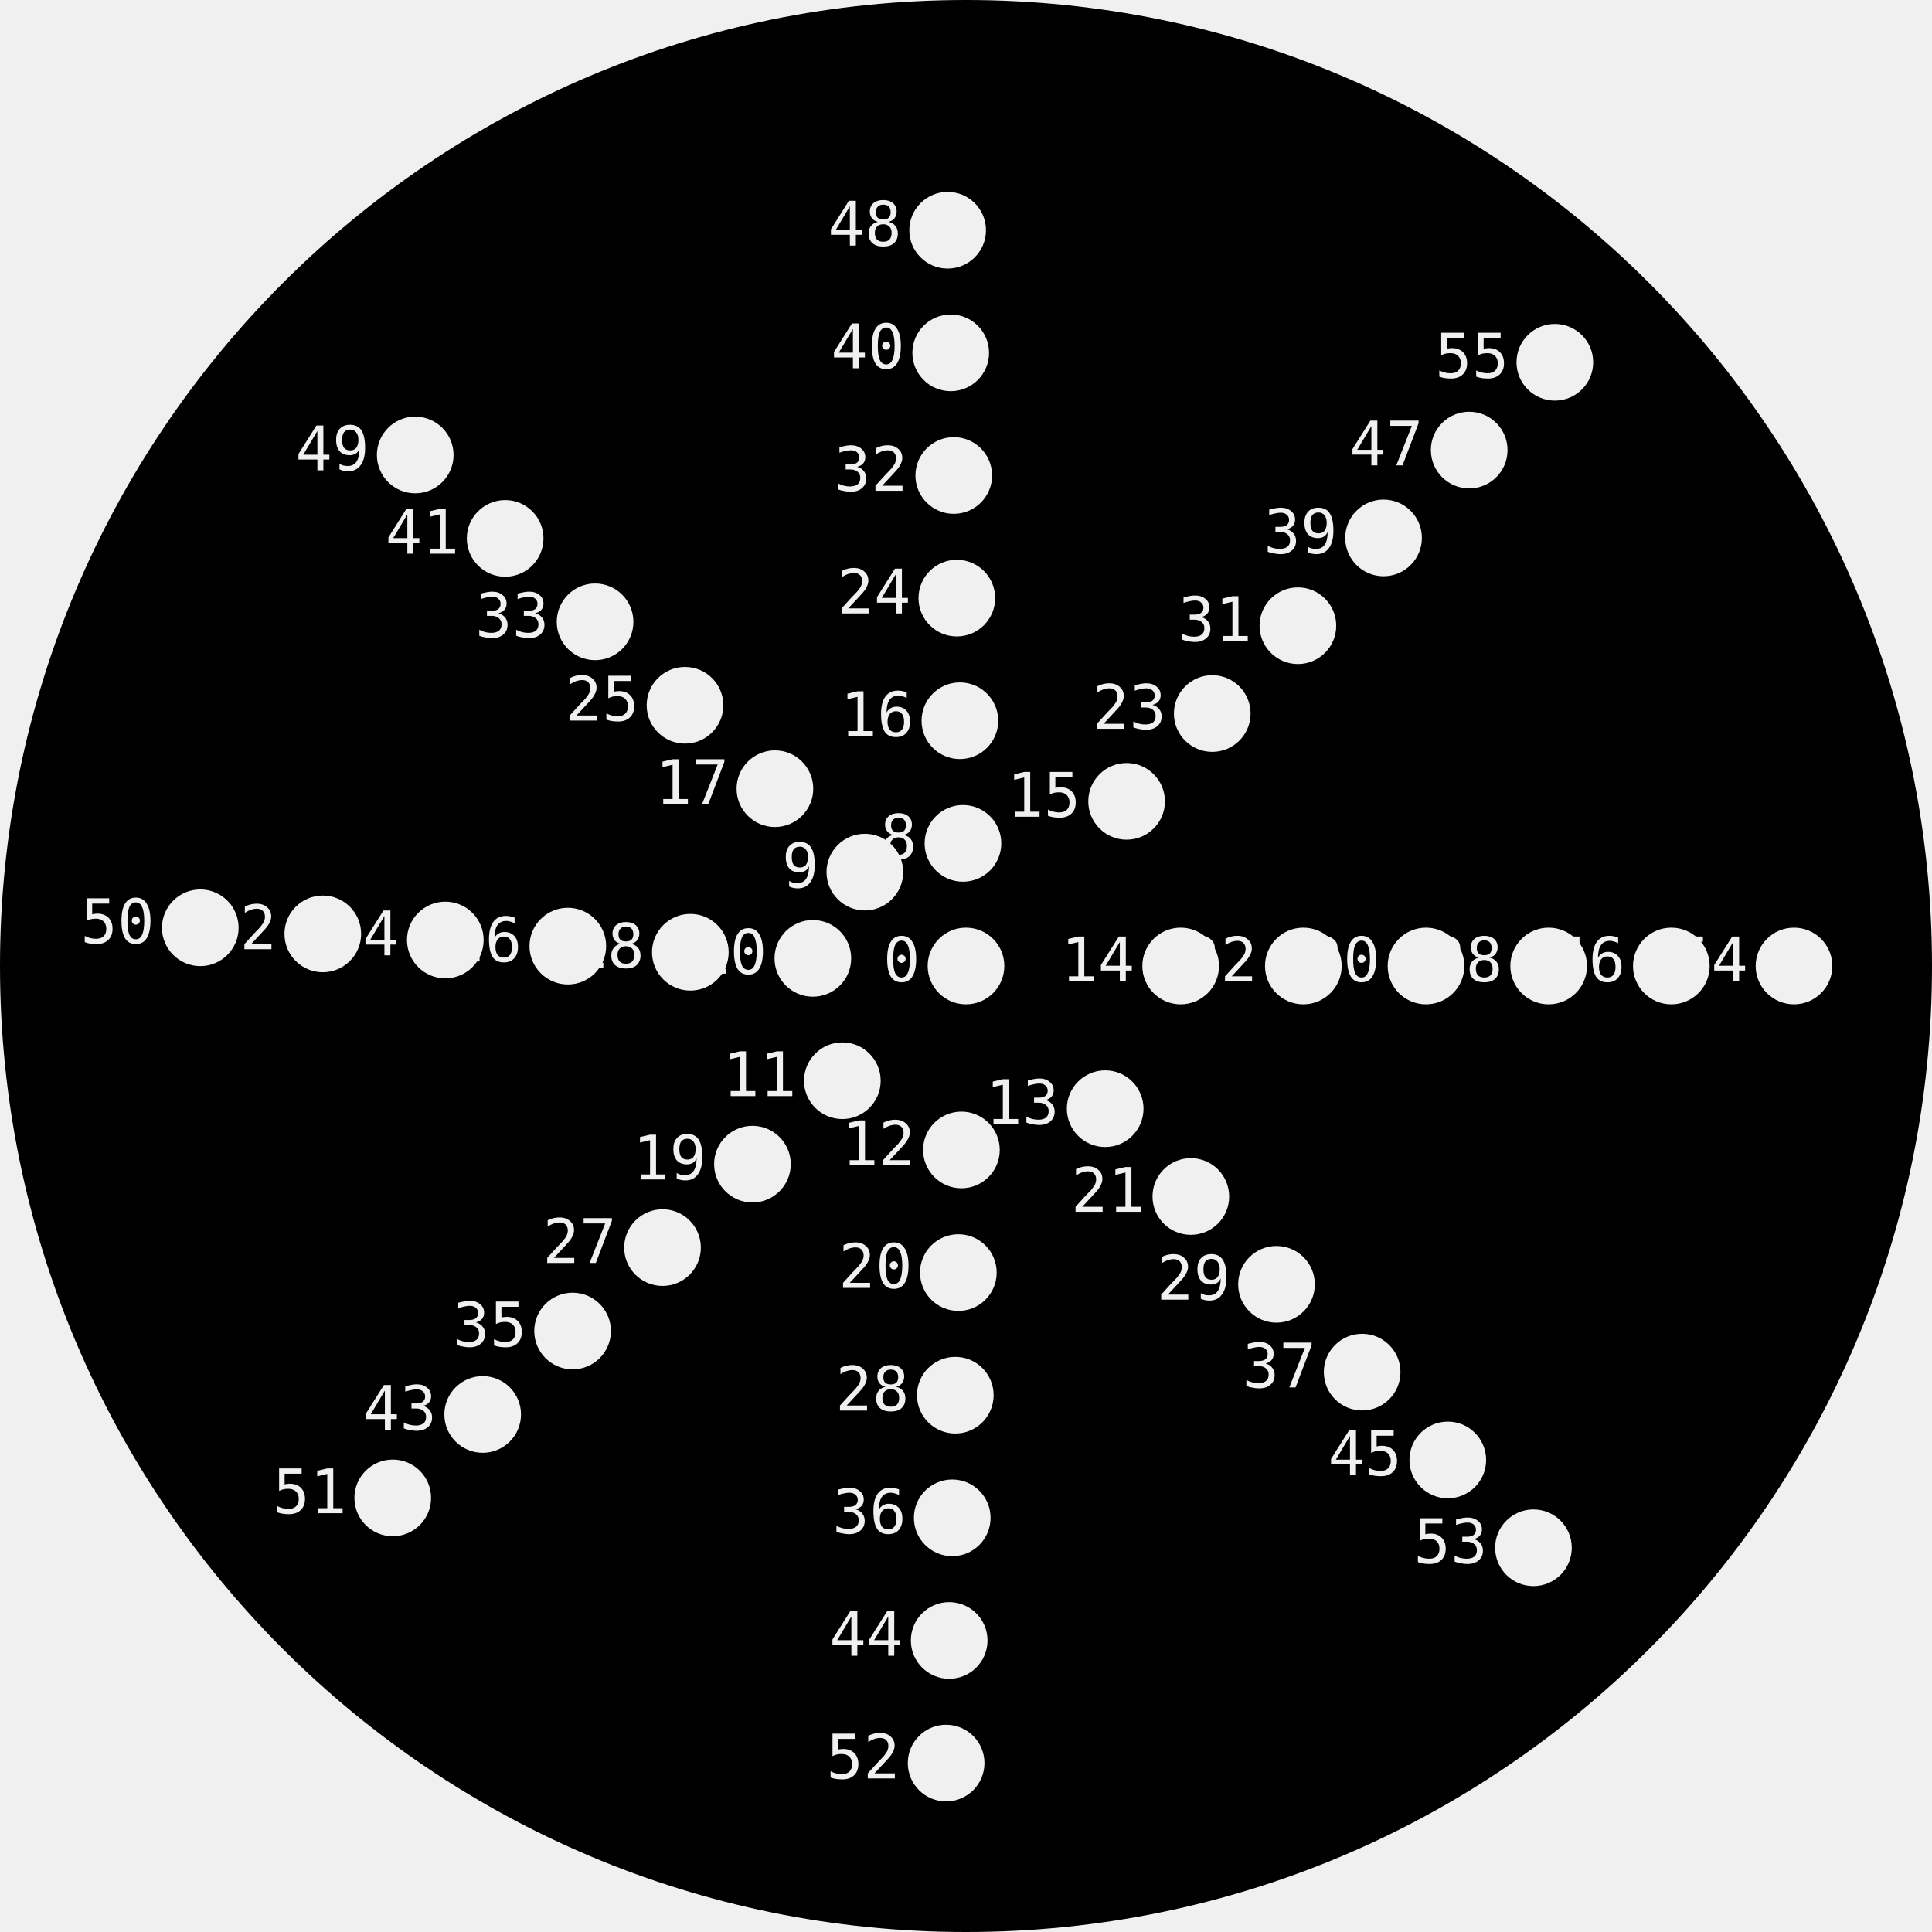
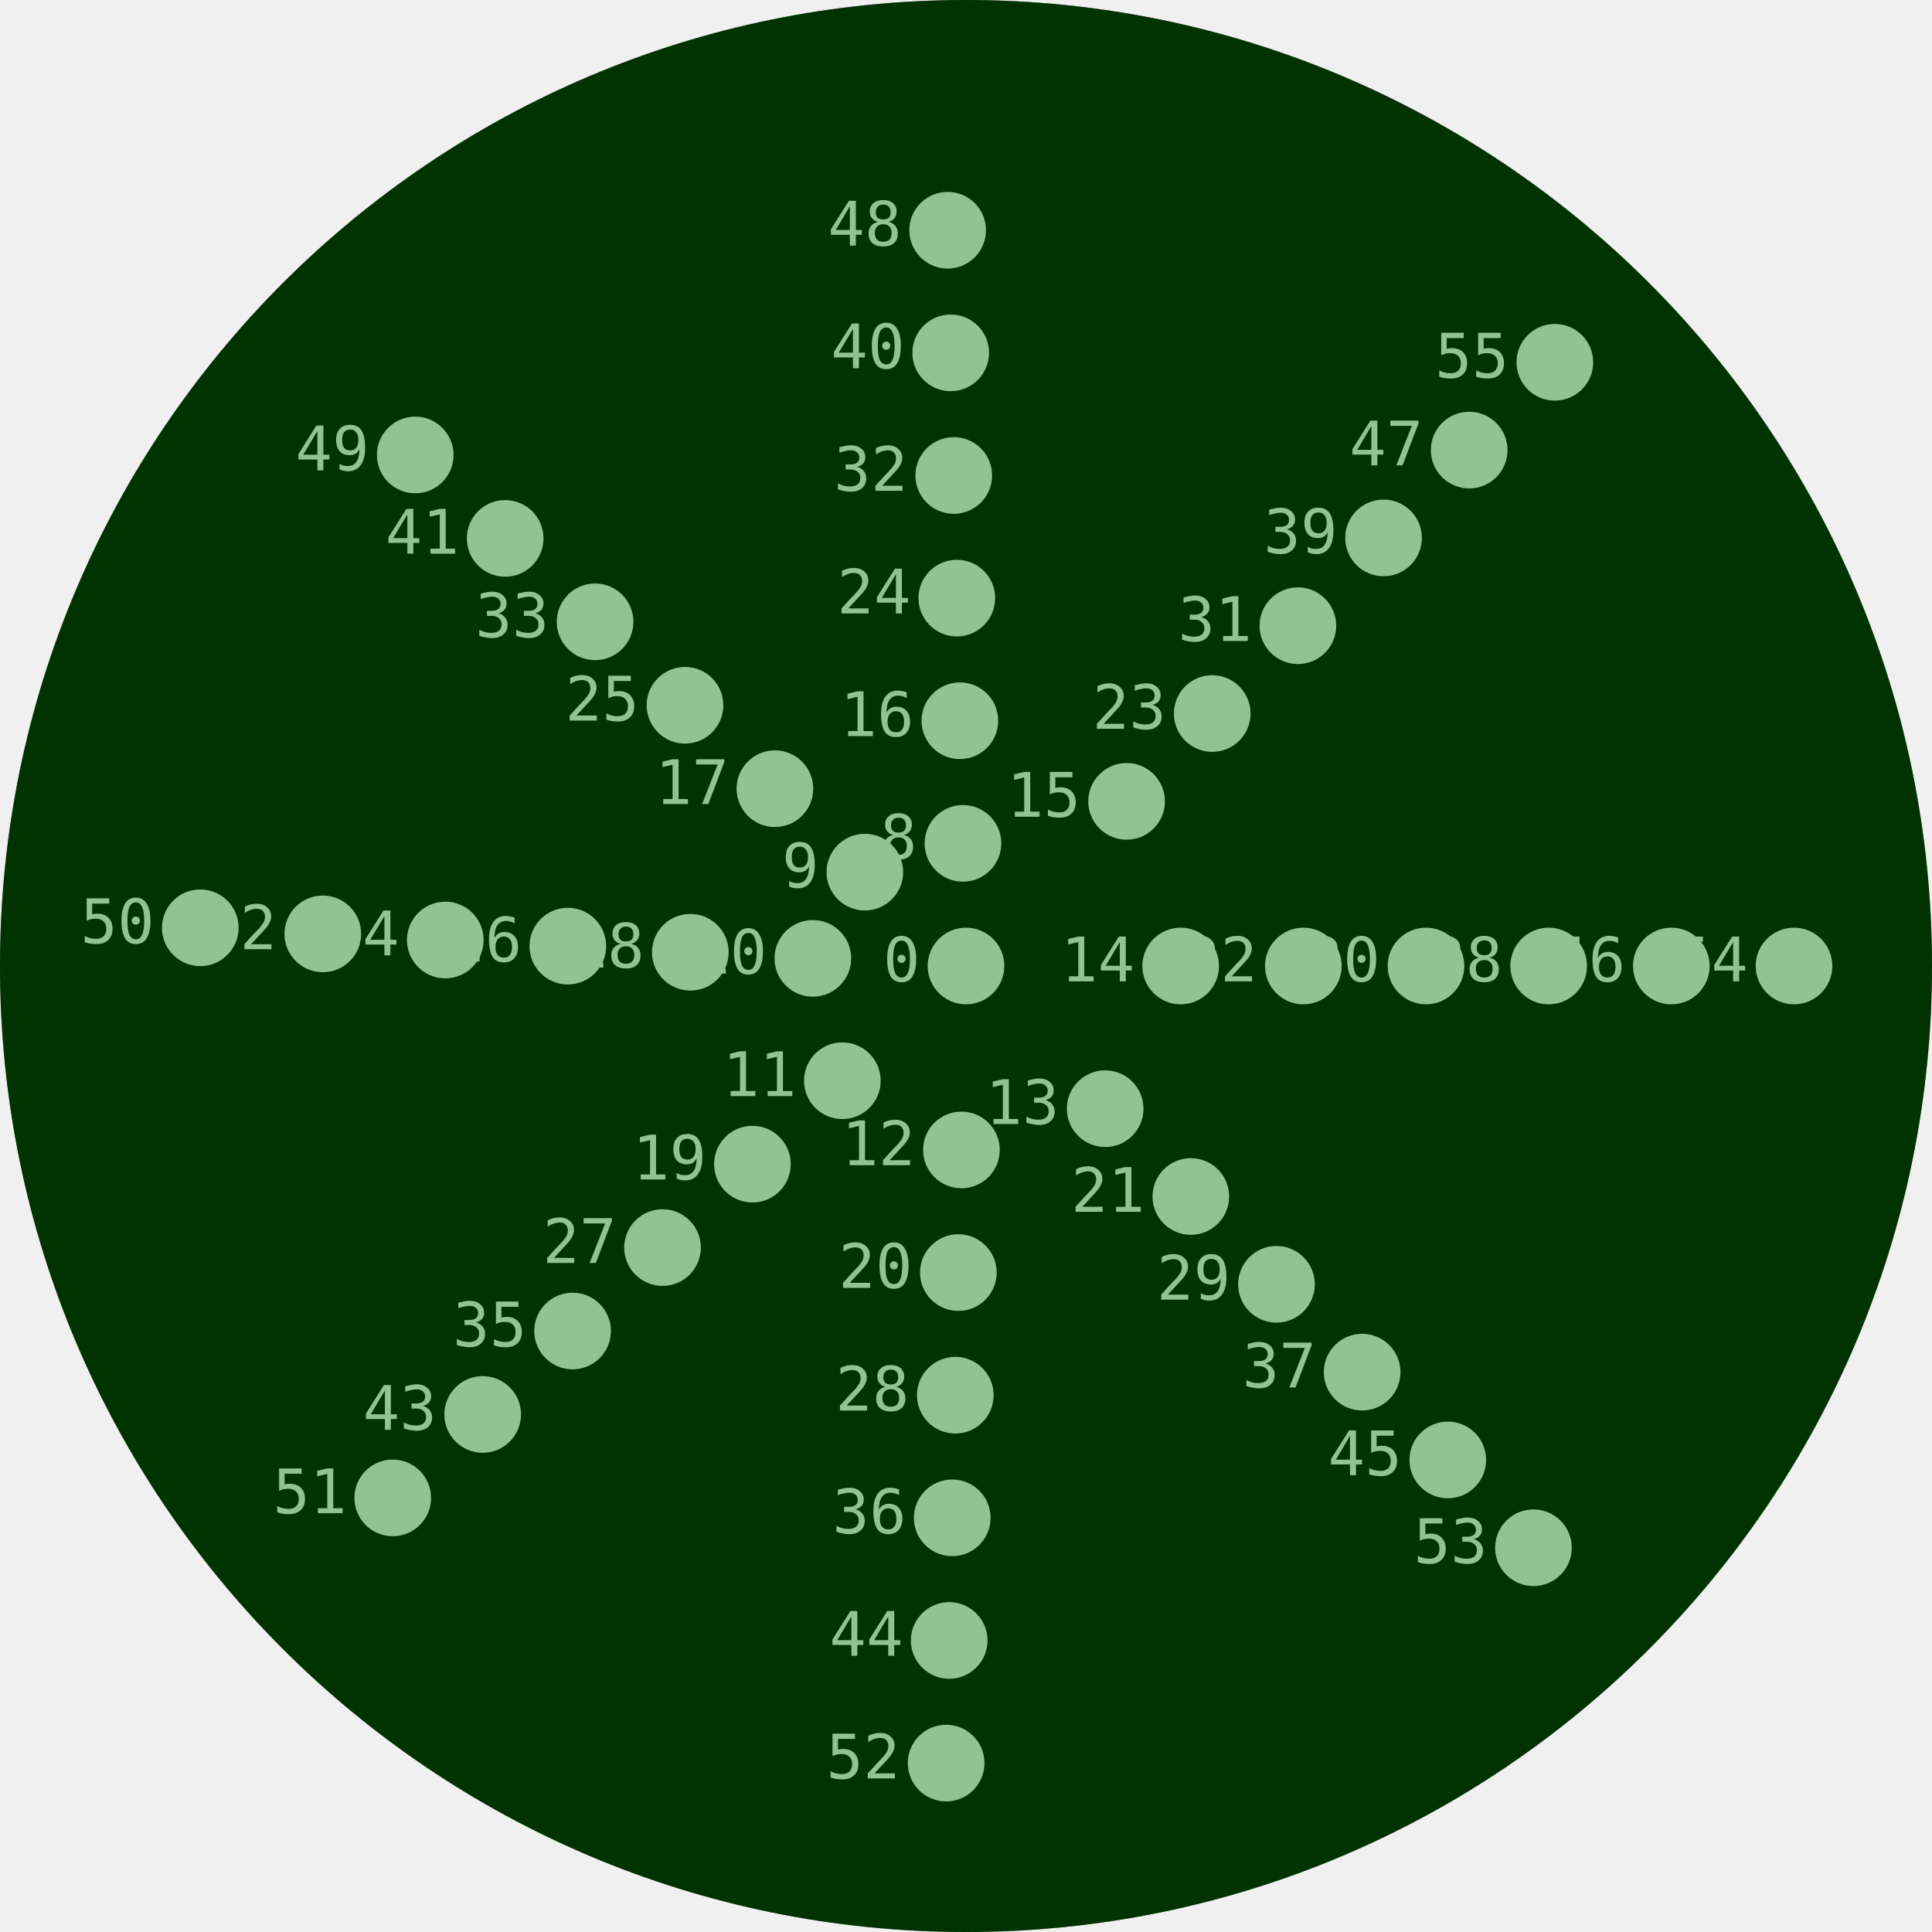
<svg xmlns="http://www.w3.org/2000/svg" xmlns:ns1="http://nathanfriend.io/inspiral">
  <g>
    <style>
      text {
        font-family: monospace;
        font-size: 4px;
      }
    </style>
    <mask id="holes">
      <rect width="100%" height="100%" fill="white" />
      <circle cx="63" cy="63" r="2.5" ns1:hole-name="0" ns1:hole-text-position-angle="0.02493327502849052" ns1:hole-text-rotation-angle="-0.02493327502849052" />
      <text x="60" y="64" text-anchor="end">0</text>
      <circle cx="62.801" cy="55.002" r="2.5" ns1:hole-name="8" ns1:hole-text-position-angle="2.366525928618284" ns1:hole-text-rotation-angle="-0.7249332750284905" />
      <text x="59.801" y="56.002" text-anchor="end">8</text>
      <circle cx="62.601" cy="47.005" r="2.5" ns1:hole-name="16" ns1:hole-text-position-angle="2.7665259286182837" ns1:hole-text-rotation-angle="-0.02493327502849052" />
      <text x="59.601" y="48.005" text-anchor="end">16</text>
      <circle cx="62.402" cy="39.007" r="2.5" ns1:hole-name="24" ns1:hole-text-position-angle="3.1665259286182836" ns1:hole-text-rotation-angle="-0.02493327502849052" />
      <text x="59.402" y="40.007" text-anchor="end">24</text>
      <circle cx="62.202" cy="31.01" r="2.5" ns1:hole-name="32" ns1:hole-text-position-angle="3.1665259286182836" ns1:hole-text-rotation-angle="-0.02493327502849052" />
      <text x="59.202" y="32.01" text-anchor="end">32</text>
      <circle cx="62.003" cy="23.012" r="2.5" ns1:hole-name="40" ns1:hole-text-position-angle="3.1665259286182836" ns1:hole-text-rotation-angle="-0.02493327502849052" />
      <text x="59.003" y="24.012" text-anchor="end">40</text>
      <circle cx="61.803" cy="15.015" r="2.5" ns1:hole-name="48" ns1:hole-text-position-angle="3.1665259286182836" ns1:hole-text-rotation-angle="-0.02493327502849052" />
      <text x="58.803" y="16.015" text-anchor="end">48</text>
      <circle cx="56.403" cy="56.878" r="2.5" ns1:hole-name="9" ns1:hole-text-position-angle="3.164390729529977" ns1:hole-text-rotation-angle="-1.522798075940184" />
      <text x="53.403" y="57.878" text-anchor="end">9</text>
      <circle cx="50.538" cy="51.437" r="2.5" ns1:hole-name="17" ns1:hole-text-position-angle="3.5643907295299773" ns1:hole-text-rotation-angle="-0.8227980759401841" />
      <text x="47.538" y="52.437" text-anchor="end">17</text>
      <circle cx="44.674" cy="45.996" r="2.5" ns1:hole-name="25" ns1:hole-text-position-angle="3.964390729529977" ns1:hole-text-rotation-angle="-0.8227980759401841" />
      <text x="41.674" y="46.996" text-anchor="end">25</text>
      <circle cx="38.809" cy="40.554" r="2.5" ns1:hole-name="33" ns1:hole-text-position-angle="3.964390729529977" ns1:hole-text-rotation-angle="-0.8227980759401841" />
      <text x="35.809" y="41.554" text-anchor="end">33</text>
      <circle cx="32.945" cy="35.113" r="2.5" ns1:hole-name="41" ns1:hole-text-position-angle="3.964390729529977" ns1:hole-text-rotation-angle="-0.8227980759401841" />
      <text x="29.945" y="36.113" text-anchor="end">41</text>
      <circle cx="27.08" cy="29.672" r="2.5" ns1:hole-name="49" ns1:hole-text-position-angle="3.964390729529977" ns1:hole-text-rotation-angle="-0.8227980759401841" />
      <text x="24.08" y="30.672" text-anchor="end">49</text>
      <circle cx="53.012" cy="62.502" r="2.5" ns1:hole-name="10" ns1:hole-text-position-angle="4.262522430327708" ns1:hole-text-rotation-angle="-1.520929776737916" />
      <text x="50.012" y="63.502" text-anchor="end">10</text>
      <circle cx="45.022" cy="62.103" r="2.5" ns1:hole-name="18" ns1:hole-text-position-angle="4.662522430327709" ns1:hole-text-rotation-angle="-1.520929776737916" />
      <text x="42.022" y="63.103" text-anchor="end">18</text>
      <circle cx="37.032" cy="61.704" r="2.5" ns1:hole-name="26" ns1:hole-text-position-angle="4.662522430327709" ns1:hole-text-rotation-angle="-1.520929776737916" />
      <text x="34.032" y="62.704" text-anchor="end">26</text>
      <circle cx="29.042" cy="61.305" r="2.5" ns1:hole-name="34" ns1:hole-text-position-angle="4.662522430327709" ns1:hole-text-rotation-angle="-1.520929776737916" />
      <text x="26.042" y="62.305" text-anchor="end">34</text>
      <circle cx="21.052" cy="60.906" r="2.5" ns1:hole-name="42" ns1:hole-text-position-angle="4.662522430327709" ns1:hole-text-rotation-angle="-1.520929776737916" />
      <text x="18.052" y="61.906" text-anchor="end">42</text>
      <circle cx="13.062" cy="60.508" r="2.5" ns1:hole-name="50" ns1:hole-text-position-angle="4.662522430327709" ns1:hole-text-rotation-angle="-1.520929776737916" />
      <text x="10.062" y="61.508" text-anchor="end">50</text>
      <circle cx="54.936" cy="70.482" r="2.5" ns1:hole-name="11" ns1:hole-text-position-angle="4.960387231239403" ns1:hole-text-rotation-angle="-2.3187945776496095" />
      <text x="51.936" y="71.482" text-anchor="end">11</text>
      <circle cx="49.072" cy="75.923" r="2.5" ns1:hole-name="19" ns1:hole-text-position-angle="5.460387231239403" ns1:hole-text-rotation-angle="-2.3187945776496095" />
      <text x="46.072" y="76.923" text-anchor="end">19</text>
      <circle cx="43.208" cy="81.365" r="2.5" ns1:hole-name="27" ns1:hole-text-position-angle="5.460387231239403" ns1:hole-text-rotation-angle="-2.3187945776496095" />
      <text x="40.208" y="82.365" text-anchor="end">27</text>
      <circle cx="37.343" cy="86.806" r="2.5" ns1:hole-name="35" ns1:hole-text-position-angle="5.460387231239403" ns1:hole-text-rotation-angle="-2.3187945776496095" />
      <text x="34.343" y="87.806" text-anchor="end">35</text>
      <circle cx="31.479" cy="92.247" r="2.5" ns1:hole-name="43" ns1:hole-text-position-angle="5.460387231239403" ns1:hole-text-rotation-angle="-2.3187945776496095" />
      <text x="28.479" y="93.247" text-anchor="end">43</text>
      <circle cx="25.614" cy="97.689" r="2.5" ns1:hole-name="51" ns1:hole-text-position-angle="5.460387231239403" ns1:hole-text-rotation-angle="-2.3187945776496095" />
      <text x="22.614" y="98.689" text-anchor="end">51</text>
      <circle cx="62.701" cy="74.996" r="2.5" ns1:hole-name="12" ns1:hole-text-position-angle="6.0582520321510955" ns1:hole-text-rotation-angle="-3.1166593785613026" />
      <text x="59.701" y="75.996" text-anchor="end">12</text>
      <circle cx="62.501" cy="82.994" r="2.5" ns1:hole-name="20" ns1:hole-text-position-angle="6.258252032151096" ns1:hole-text-rotation-angle="-3.1166593785613026" />
      <text x="59.501" y="83.994" text-anchor="end">20</text>
      <circle cx="62.302" cy="90.991" r="2.5" ns1:hole-name="28" ns1:hole-text-position-angle="6.258252032151096" ns1:hole-text-rotation-angle="-3.1166593785613026" />
      <text x="59.302" y="91.991" text-anchor="end">28</text>
      <circle cx="62.102" cy="98.989" r="2.5" ns1:hole-name="36" ns1:hole-text-position-angle="6.258252032151096" ns1:hole-text-rotation-angle="-3.1166593785613026" />
      <text x="59.102" y="99.989" text-anchor="end">36</text>
      <circle cx="61.903" cy="106.986" r="2.5" ns1:hole-name="44" ns1:hole-text-position-angle="6.258252032151096" ns1:hole-text-rotation-angle="-3.1166593785613026" />
      <text x="58.903" y="107.986" text-anchor="end">44</text>
      <circle cx="61.704" cy="114.984" r="2.5" ns1:hole-name="52" ns1:hole-text-position-angle="6.258252032151096" ns1:hole-text-rotation-angle="-3.1166593785613026" />
      <text x="58.704" y="115.984" text-anchor="end">52</text>
      <circle cx="72.077" cy="72.306" r="2.5" ns1:hole-name="13" ns1:hole-text-position-angle="6.656116833062789" ns1:hole-text-rotation-angle="-3.9145241794729966" />
      <text x="69.077" y="73.306" text-anchor="end">13</text>
      <circle cx="77.663" cy="78.033" r="2.5" ns1:hole-name="21" ns1:hole-text-position-angle="7.05611683306279" ns1:hole-text-rotation-angle="-3.9145241794729966" />
      <text x="74.663" y="79.033" text-anchor="end">21</text>
      <circle cx="83.249" cy="83.76" r="2.5" ns1:hole-name="29" ns1:hole-text-position-angle="7.05611683306279" ns1:hole-text-rotation-angle="-3.9145241794729966" />
      <text x="80.249" y="84.76" text-anchor="end">29</text>
      <circle cx="88.835" cy="89.487" r="2.5" ns1:hole-name="37" ns1:hole-text-position-angle="7.05611683306279" ns1:hole-text-rotation-angle="-3.9145241794729966" />
      <text x="85.835" y="90.487" text-anchor="end">37</text>
      <circle cx="94.421" cy="95.214" r="2.5" ns1:hole-name="45" ns1:hole-text-position-angle="7.05611683306279" ns1:hole-text-rotation-angle="-3.9145241794729966" />
      <text x="91.421" y="96.214" text-anchor="end">45</text>
      <circle cx="100.007" cy="100.941" r="2.5" ns1:hole-name="53" ns1:hole-text-position-angle="7.05611683306279" ns1:hole-text-rotation-angle="-3.9145241794729966" />
      <text x="97.007" y="101.941" text-anchor="end">53</text>
      <circle cx="77" cy="63" r="2.5" ns1:hole-name="14" ns1:hole-text-position-angle="7.653981633974483" ns1:hole-text-rotation-angle="-4.71238898038469" />
      <text x="74" y="64" text-anchor="end">14</text>
      <circle cx="85" cy="63" r="2.5" ns1:hole-name="22" ns1:hole-text-position-angle="7.853981633974483" ns1:hole-text-rotation-angle="-4.71238898038469" />
      <text x="82" y="64" text-anchor="end">22</text>
      <circle cx="93" cy="63" r="2.5" ns1:hole-name="30" ns1:hole-text-position-angle="7.853981633974483" ns1:hole-text-rotation-angle="-4.71238898038469" />
      <text x="90" y="64" text-anchor="end">30</text>
      <circle cx="101" cy="63" r="2.5" ns1:hole-name="38" ns1:hole-text-position-angle="7.853981633974483" ns1:hole-text-rotation-angle="-4.71238898038469" />
      <text x="98" y="64" text-anchor="end">38</text>
      <circle cx="109" cy="63" r="2.5" ns1:hole-name="46" ns1:hole-text-position-angle="7.853981633974483" ns1:hole-text-rotation-angle="-4.71238898038469" />
      <text x="106" y="64" text-anchor="end">46</text>
      <circle cx="117" cy="63" r="2.5" ns1:hole-name="54" ns1:hole-text-position-angle="7.853981633974483" ns1:hole-text-rotation-angle="-4.71238898038469" />
      <text x="114" y="64" text-anchor="end">54</text>
      <circle cx="73.474" cy="52.262" r="2.5" ns1:hole-name="15" ns1:hole-text-position-angle="8.451846434886178" ns1:hole-text-rotation-angle="-5.510253781296384" />
      <text x="70.474" y="53.262" text-anchor="end">15</text>
      <circle cx="79.059" cy="46.535" r="2.5" ns1:hole-name="23" ns1:hole-text-position-angle="8.651846434886178" ns1:hole-text-rotation-angle="-5.510253781296384" />
      <text x="76.059" y="47.535" text-anchor="end">23</text>
      <circle cx="84.645" cy="40.808" r="2.5" ns1:hole-name="31" ns1:hole-text-position-angle="8.651846434886178" ns1:hole-text-rotation-angle="-5.510253781296384" />
      <text x="81.645" y="41.808" text-anchor="end">31</text>
      <circle cx="90.231" cy="35.081" r="2.5" ns1:hole-name="39" ns1:hole-text-position-angle="8.651846434886178" ns1:hole-text-rotation-angle="-5.510253781296384" />
      <text x="87.231" y="36.081" text-anchor="end">39</text>
      <circle cx="95.817" cy="29.354" r="2.5" ns1:hole-name="47" ns1:hole-text-position-angle="8.651846434886178" ns1:hole-text-rotation-angle="-5.510253781296384" />
      <text x="92.817" y="30.354" text-anchor="end">47</text>
      <circle cx="101.403" cy="23.627" r="2.5" ns1:hole-name="55" ns1:hole-text-position-angle="8.651846434886178" ns1:hole-text-rotation-angle="-5.510253781296384" />
      <text x="98.403" y="24.627" text-anchor="end">55</text>
    </mask>
-     <path mask="url(#holes)" d="M 126 63              A 63 63 0 1 0 0 63              A 63 63 0 0 0 126 63              Z" />
+     <path id="shape" mask="url(#holes)" d="M 126 63              A 63 63 0 1 0 0 63              A 63 63 0 0 0 126 63              Z" />
+     <style>
+       #clip {
+         fill: green;
+         opacity: 0.4;
+       }
+     </style>
+     <ellipse id="clip" cx="63" cy="63" rx="63" ry="63" />
  </g>
</svg>
